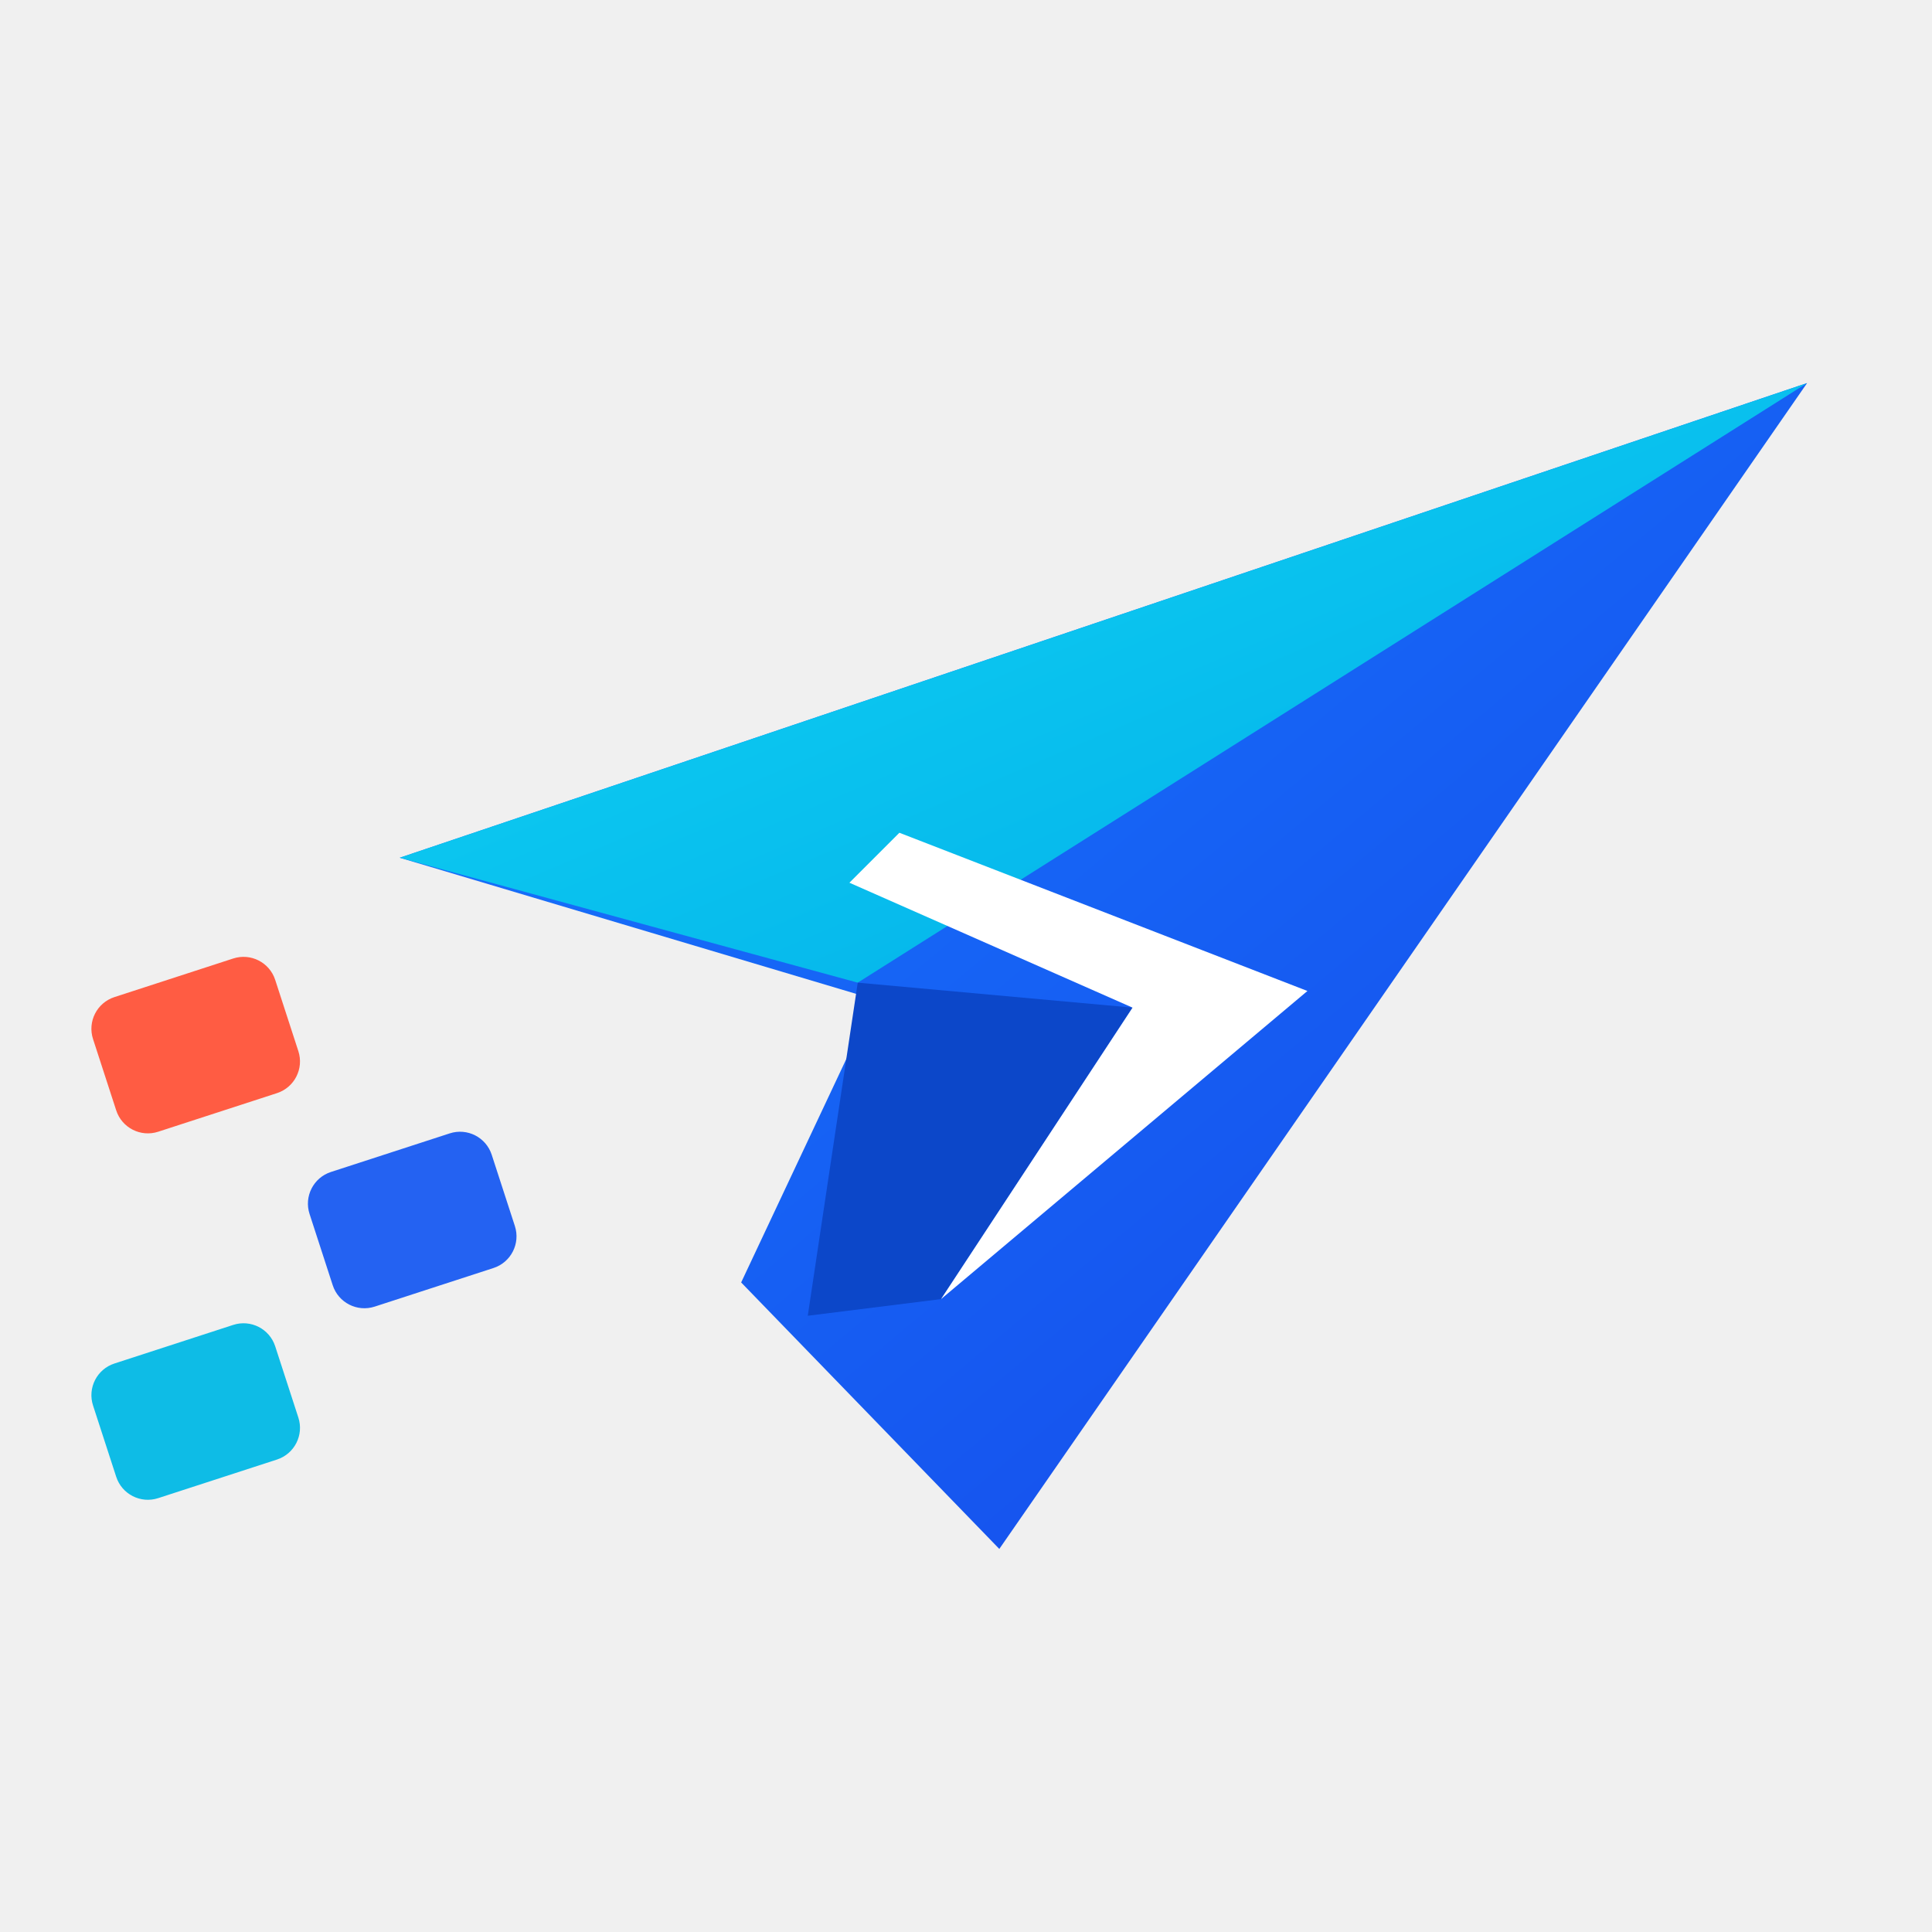
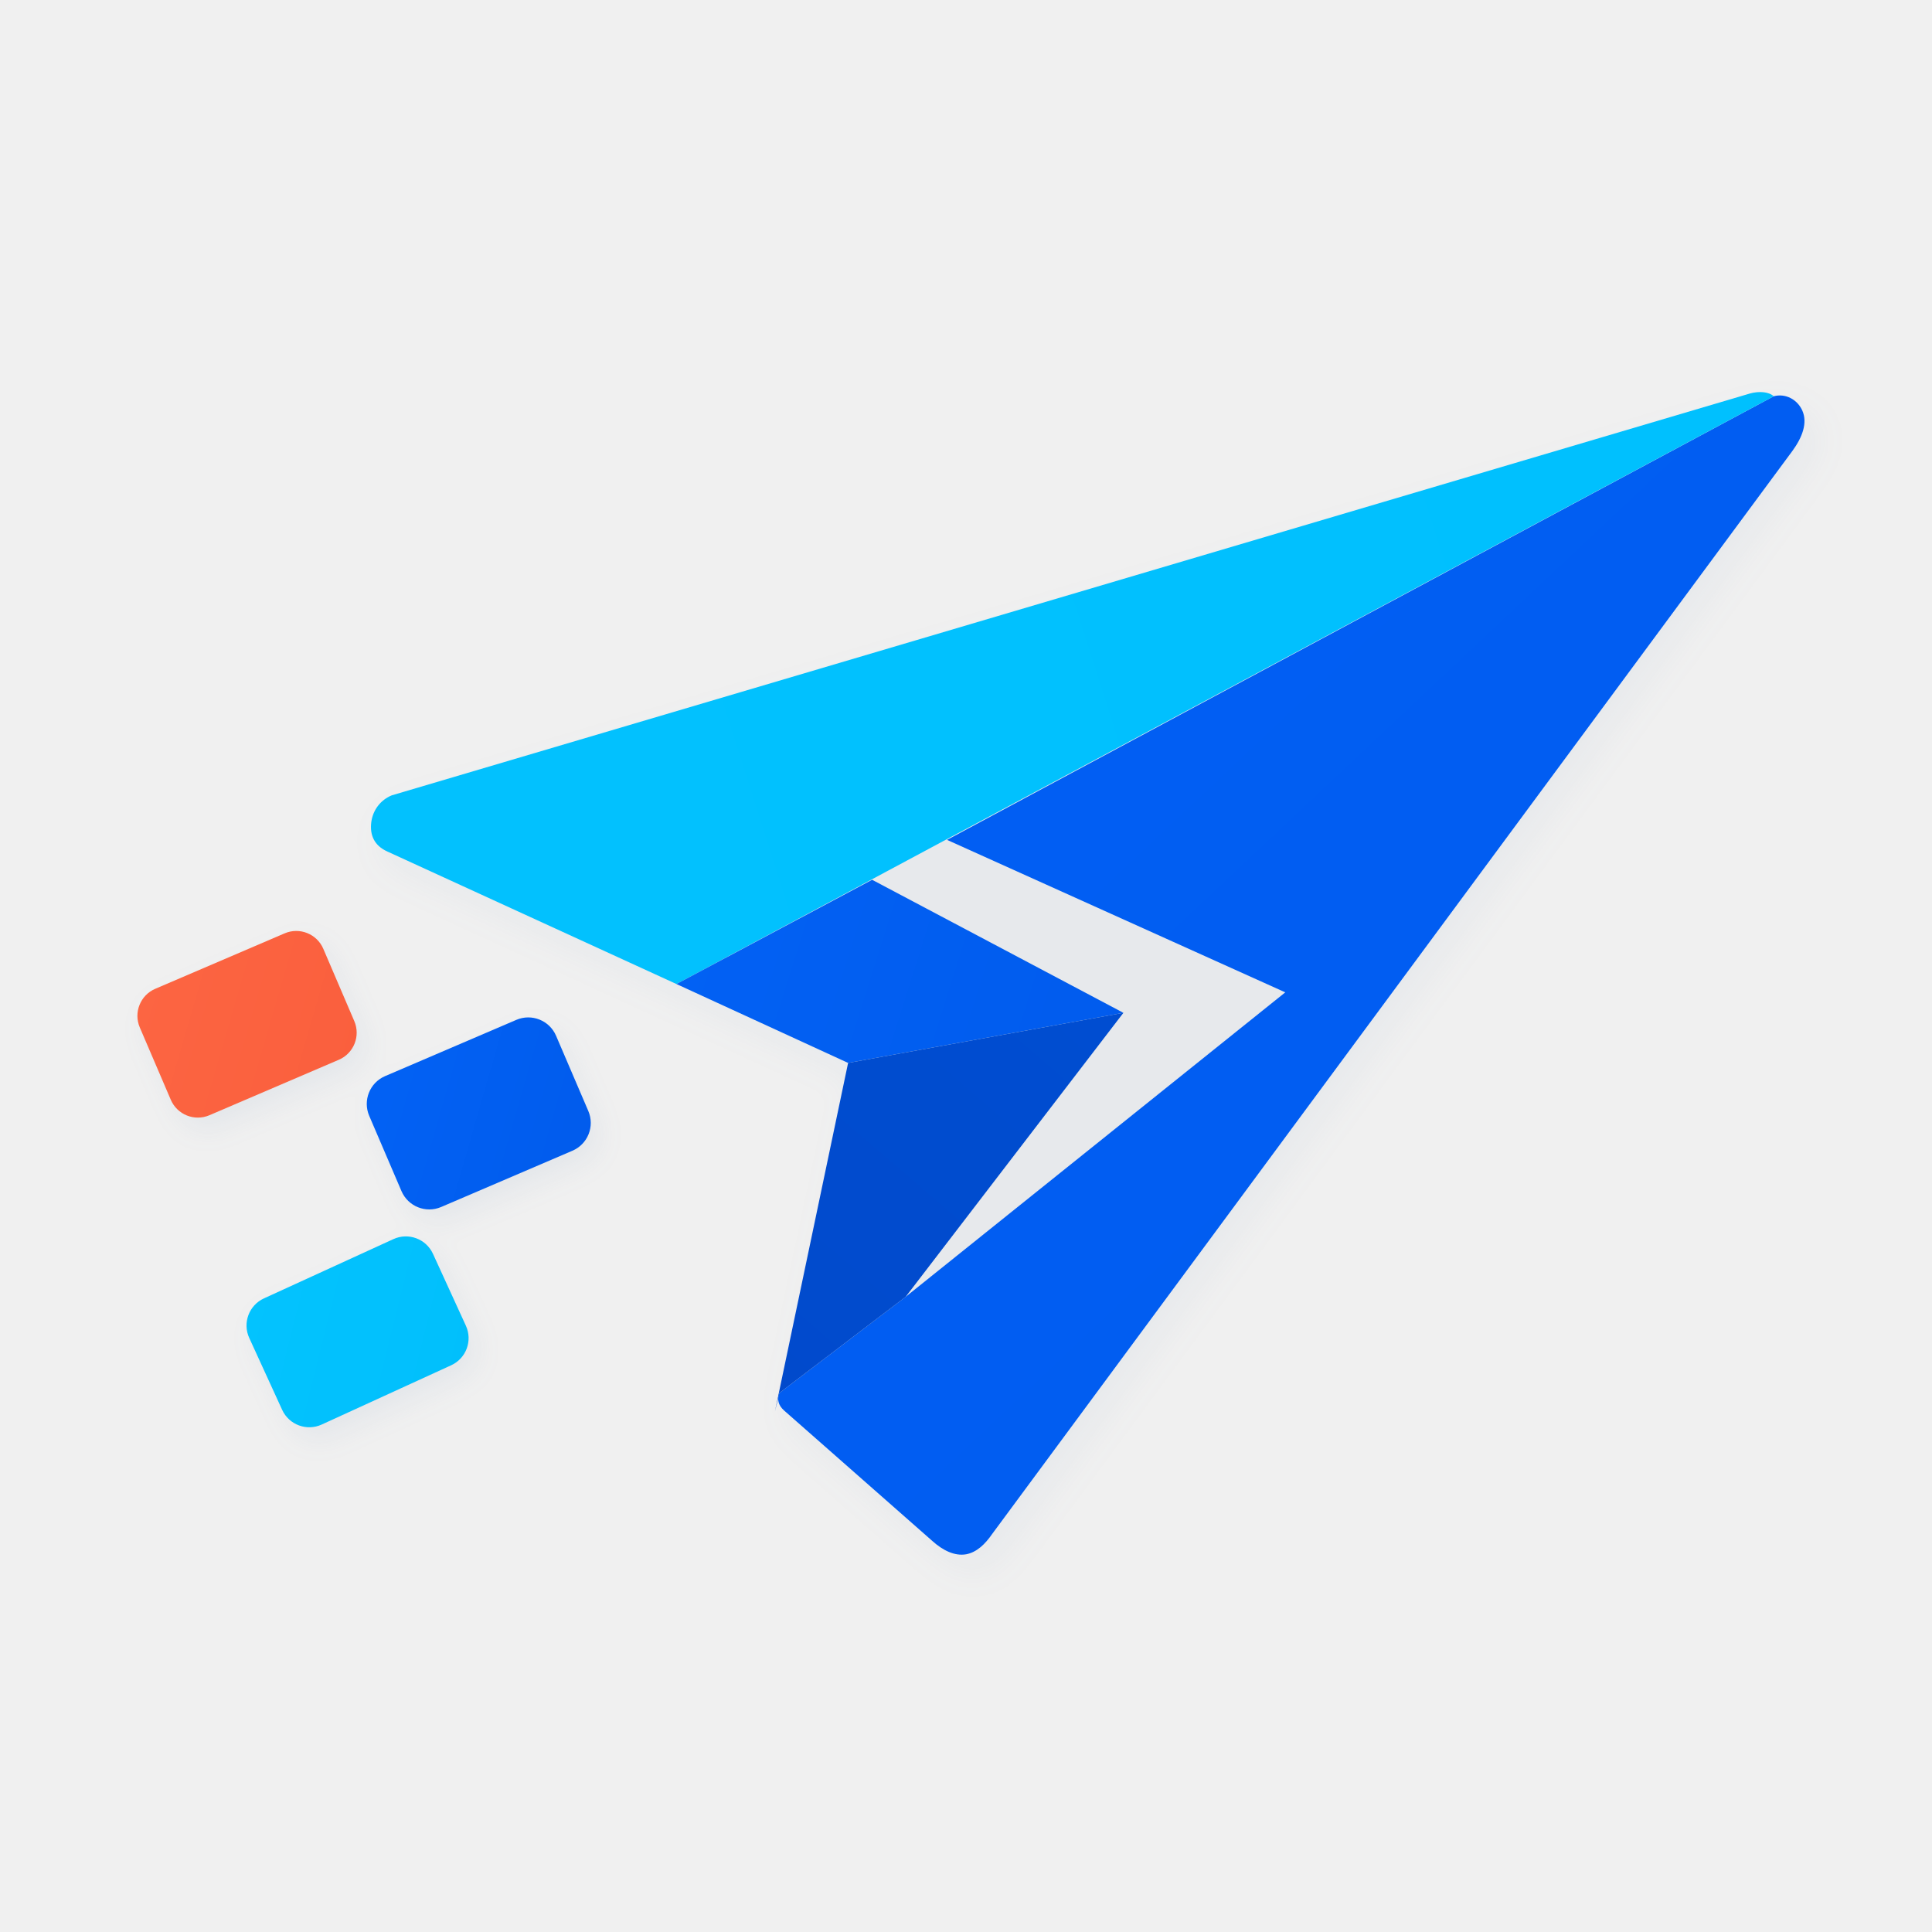
- <svg xmlns="http://www.w3.org/2000/svg" width="512" height="512" viewBox="-12 -4 232 164" role="img" aria-labelledby="title description">
+ <svg xmlns="http://www.w3.org/2000/svg" width="512" height="512" viewBox="0 -58 479 479" fill="none">
  <defs>
-     <linearGradient id="plane-cyan" x1="0" y1="0" x2="1" y2="1">
-       <stop stop-color="#12D8F4" />
-       <stop offset="1" stop-color="#00A9E8" />
+     <linearGradient id="planeBlue" gradientUnits="userSpaceOnUse" x1="235" y1="145" x2="395" y2="315">
+       <stop offset="0" stop-color="#015EF3" />
+       <stop offset="1" stop-color="#015CF0" />
    </linearGradient>
-     <linearGradient id="plane-blue" x1="0" y1="0" x2="1" y2="1">
-       <stop stop-color="#167BFF" />
-       <stop offset="1" stop-color="#1645E8" />
+     <linearGradient id="cyanWing" gradientUnits="userSpaceOnUse" x1="95" y1="150" x2="440" y2="40">
+       <stop offset="0" stop-color="#02C1FE" />
+       <stop offset="1" stop-color="#00C0FE" />
    </linearGradient>
+     <linearGradient id="centerBlue" gradientUnits="userSpaceOnUse" x1="168" y1="175" x2="279" y2="210">
+       <stop offset="0" stop-color="#0261F4" />
+       <stop offset="1" stop-color="#015BED" />
+     </linearGradient>
+     <linearGradient id="foldBlue" gradientUnits="userSpaceOnUse" x1="278" y1="193" x2="193" y2="292">
+       <stop offset="0" stop-color="#004DD1" />
+       <stop offset="1" stop-color="#014ACC" />
+     </linearGradient>
+     <linearGradient id="orange" gradientUnits="userSpaceOnUse" x1="39" y1="178" x2="84" y2="215">
+       <stop offset="0" stop-color="#FC6542" />
+       <stop offset="1" stop-color="#FA5F3D" />
+     </linearGradient>
+     <linearGradient id="squareBlue" gradientUnits="userSpaceOnUse" x1="94" y1="198" x2="143" y2="238">
+       <stop offset="0" stop-color="#0262F5" />
+       <stop offset="1" stop-color="#015BEC" />
+     </linearGradient>
+     <linearGradient id="squareCyan" gradientUnits="userSpaceOnUse" x1="64" y1="252" x2="114" y2="292">
+       <stop offset="0" stop-color="#03C3FE" />
+       <stop offset="1" stop-color="#01BFFC" />
+     </linearGradient>
+     <filter id="softBlur" x="-25%" y="-25%" width="160%" height="165%" color-interpolation-filters="sRGB">
+       <feGaussianBlur stdDeviation="4.2" />
+     </filter>
+     <filter id="tileBlur" x="-45%" y="-45%" width="200%" height="205%" color-interpolation-filters="sRGB">
+       <feGaussianBlur stdDeviation="3.2" />
+     </filter>
  </defs>
-   <path d="M36 65 205 8 108 148 77 116 93 82Z" fill="url(#plane-blue)" />
-   <path d="M36 65 205 8 91 80Z" fill="url(#plane-cyan)" />
-   <path d="M91 80 124 83 101 118 85 120Z" fill="#0C47C9" />
-   <path d="M96 62 145 81 101 118 124 83 90 68Z" fill="#FFFFFF" />
-   <rect x="0" y="79" width="23" height="17" rx="4" fill="#FF5C43" transform="rotate(-18 11.5 87.5)" />
-   <rect x="26" y="100" width="23" height="17" rx="4" fill="#2462F2" transform="rotate(-18 37.5 108.5)" />
-   <rect x="0" y="123" width="23" height="17" rx="4" fill="#0EBCE6" transform="rotate(-18 11.5 131.5)" />
+   <path d="     M 433.90 39.55     C 438.25 38.45 443.55 39.55 446.20 43.15     C 448.65 46.45 447.05 50.55 444.35 53.85     L 246.00 322.30     C 244.20 324.90 242.15 326.85 239.55 327.35     C 236.70 327.85 233.75 326.40 231.15 324.05     L 194.45 291.75     C 192.85 290.30 192.50 288.25 193.05 286.15     L 210.27 205.53     L 96.00 153.10     C 92.80 151.65 91.65 149.05 92.05 145.85     C 92.45 142.80 94.35 140.35 97.10 139.20     Z" fill="#557AA9" opacity="0.06" transform="translate(3 4)" filter="url(#softBlur)" />
+   <g shape-rendering="geometricPrecision">
+     <path fill="url(#planeBlue)" d="       M 234.802 150.231       L 439.75 40.25       C 442.75 39.45 445.65 41.10 446.85 43.80       C 448.20 46.85 446.85 50.45 444.35 53.85       L 246.00 322.30       C 244.20 324.90 242.15 326.85 239.55 327.35       C 236.70 327.85 233.75 326.40 231.15 324.05       L 194.45 291.75       C 192.85 290.35 192.65 288.85 193.25 287.35       L 224.542 263.515       L 318.655 188.033       Z" />
+     <path fill="url(#cyanWing)" d="       M 167.710 185.969       L 96.00 153.10       C 92.80 151.65 91.65 149.05 92.05 145.85       C 92.45 142.80 94.35 140.35 97.10 139.20       L 433.90 39.55       C 436.10 38.95 438.55 39.10 439.75 40.25       Z" />
+     <path fill="url(#centerBlue)" d="M 167.710 185.969 L 216.228 160.125 L 278.526 193.107 L 210.269 205.531 Z" />
+     <path fill="url(#foldBlue)" d="M 210.269 205.531 L 278.526 193.107 L 224.542 263.515 L 193.250 287.350 L 192.133 291.951 Z" />
+   </g>
+   <g fill="#557AA9" opacity="0.08" transform="translate(2.2 3.1)" filter="url(#tileBlur)">
+     <rect x="36.5" y="178.9" width="49.5" height="34.1" rx="7.3" transform="rotate(-23.2 61.25 195.95)" />
+     <rect x="93.5" y="200.4" width="50.4" height="35.3" rx="7.5" transform="rotate(-23.2 118.7 218.05)" />
+     <rect x="63.6" y="255.0" width="50.1" height="34.4" rx="7.4" transform="rotate(-24.6 88.65 272.2)" />
+   </g>
+   <g>
+     <rect x="36.5" y="178.9" width="49.5" height="34.1" rx="7.3" fill="url(#orange)" transform="rotate(-23.2 61.25 195.95)" />
+     <rect x="93.5" y="200.4" width="50.4" height="35.3" rx="7.5" fill="url(#squareBlue)" transform="rotate(-23.2 118.7 218.05)" />
+     <rect x="63.6" y="255.0" width="50.1" height="34.4" rx="7.4" fill="url(#squareCyan)" transform="rotate(-24.6 88.65 272.2)" />
+   </g>
</svg>
